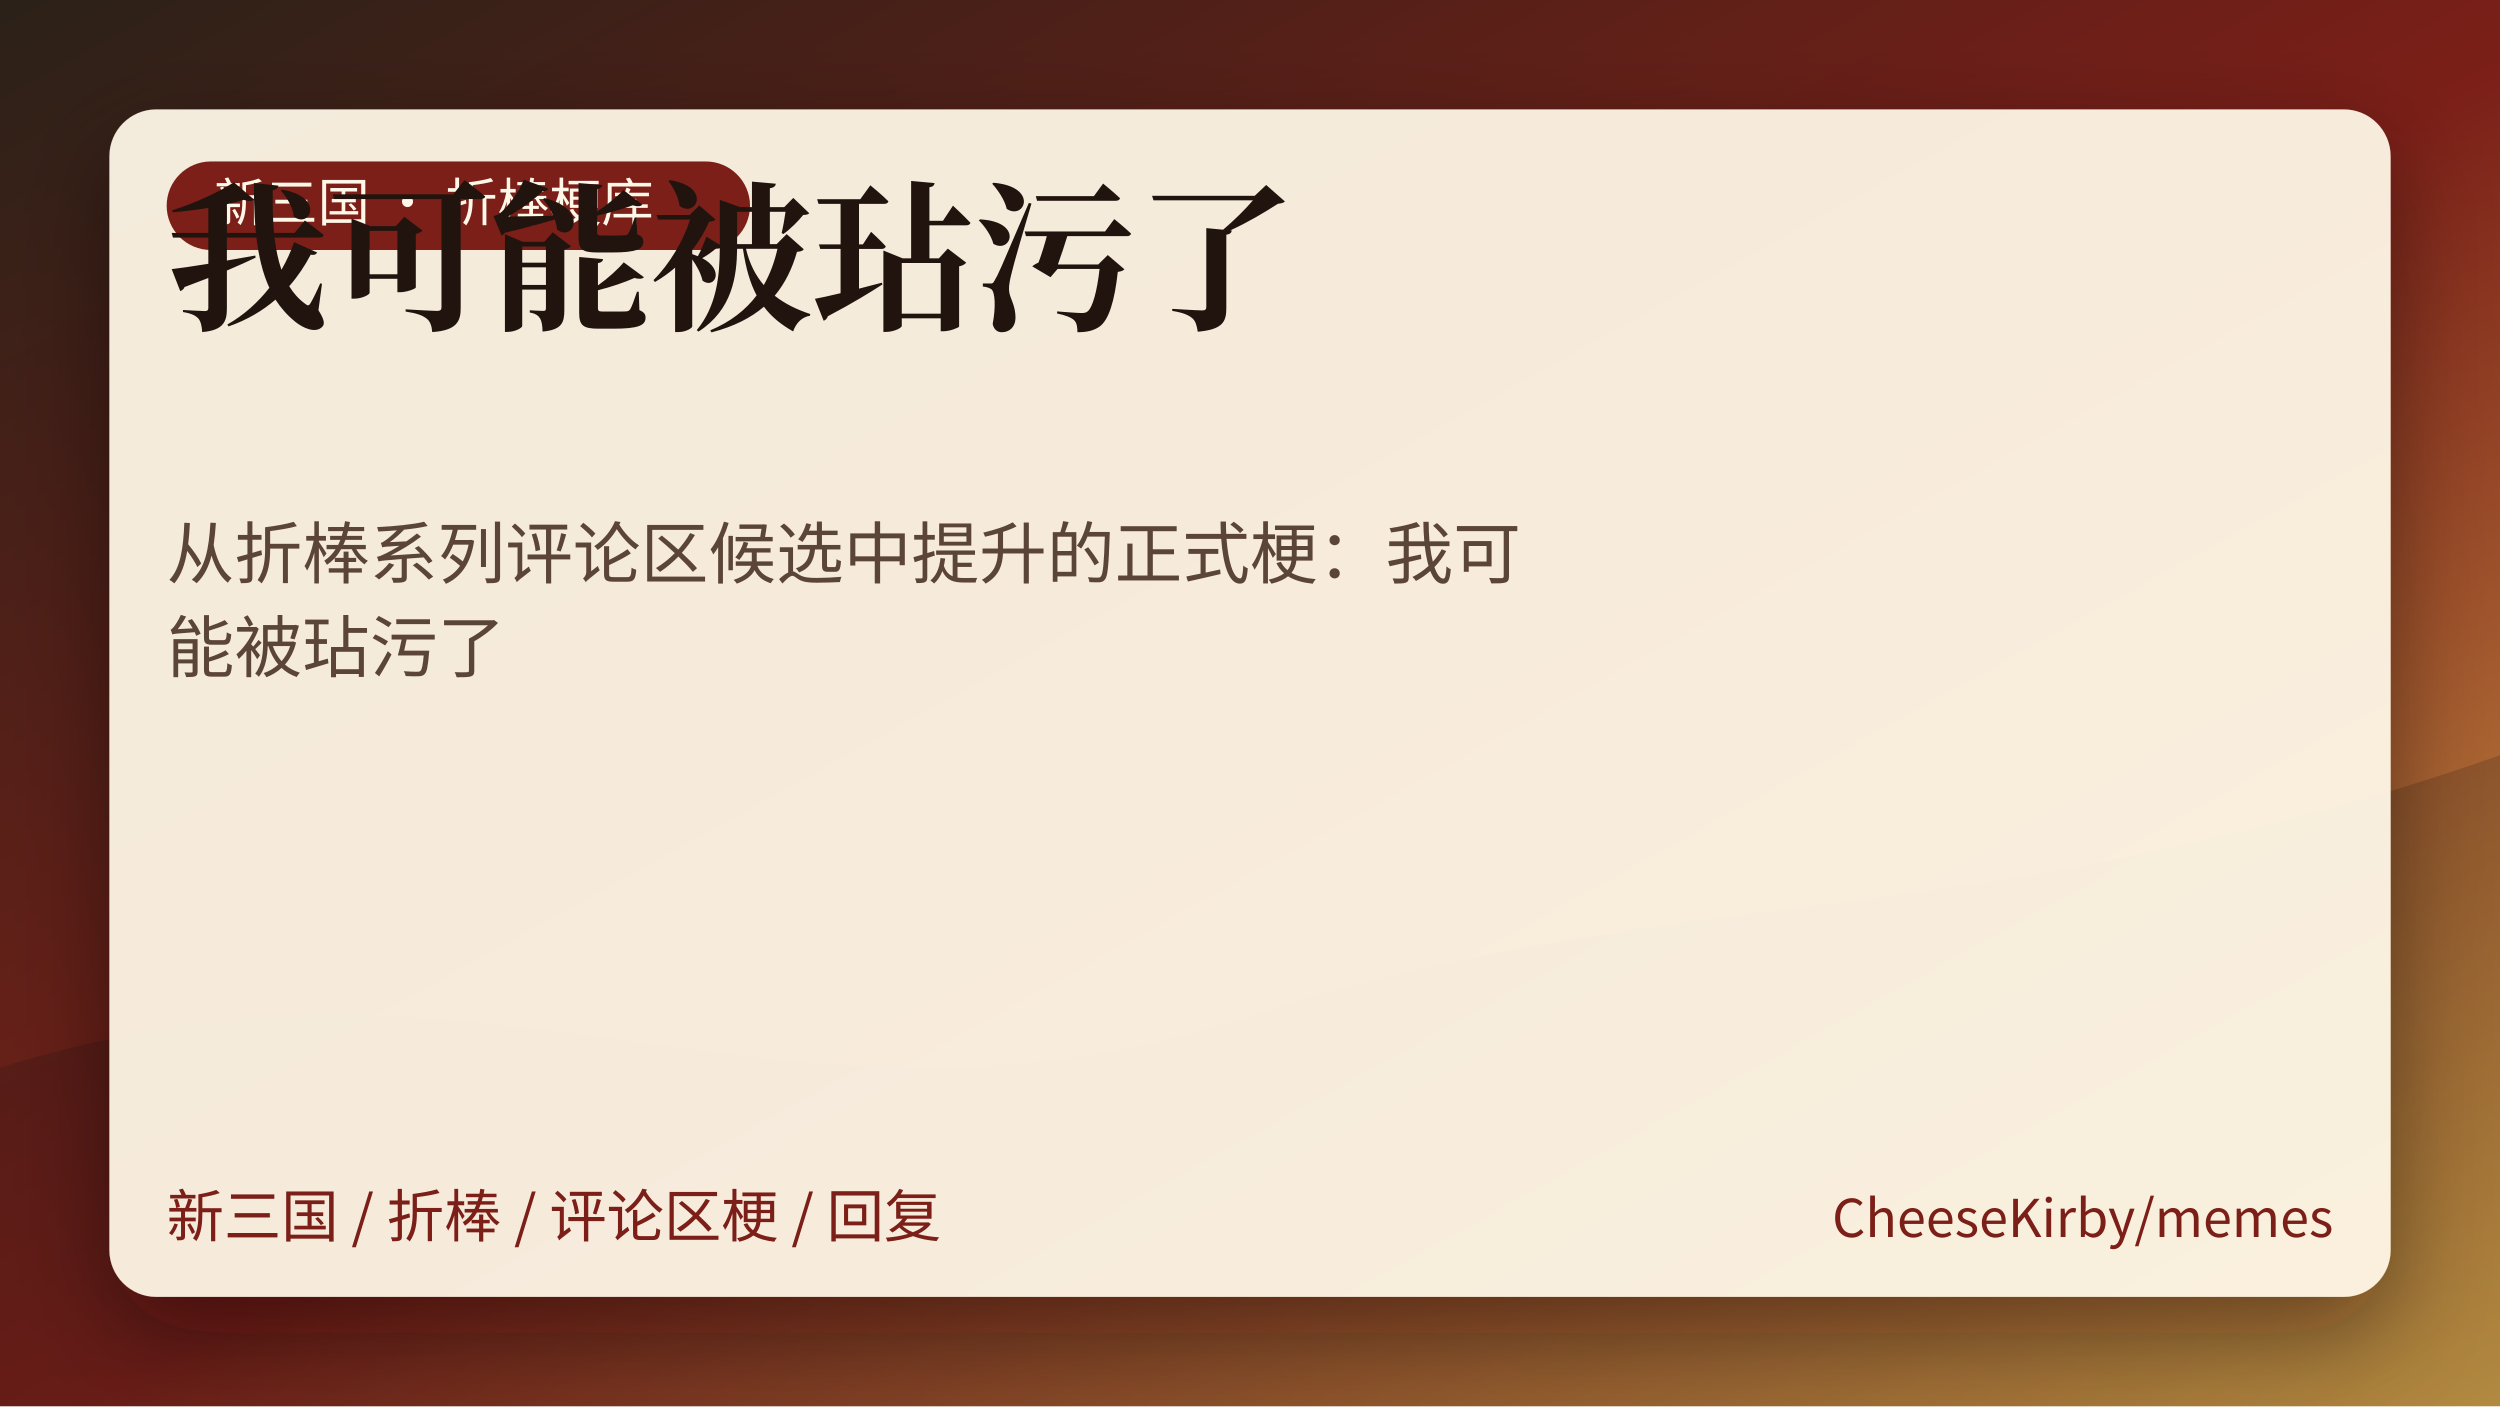
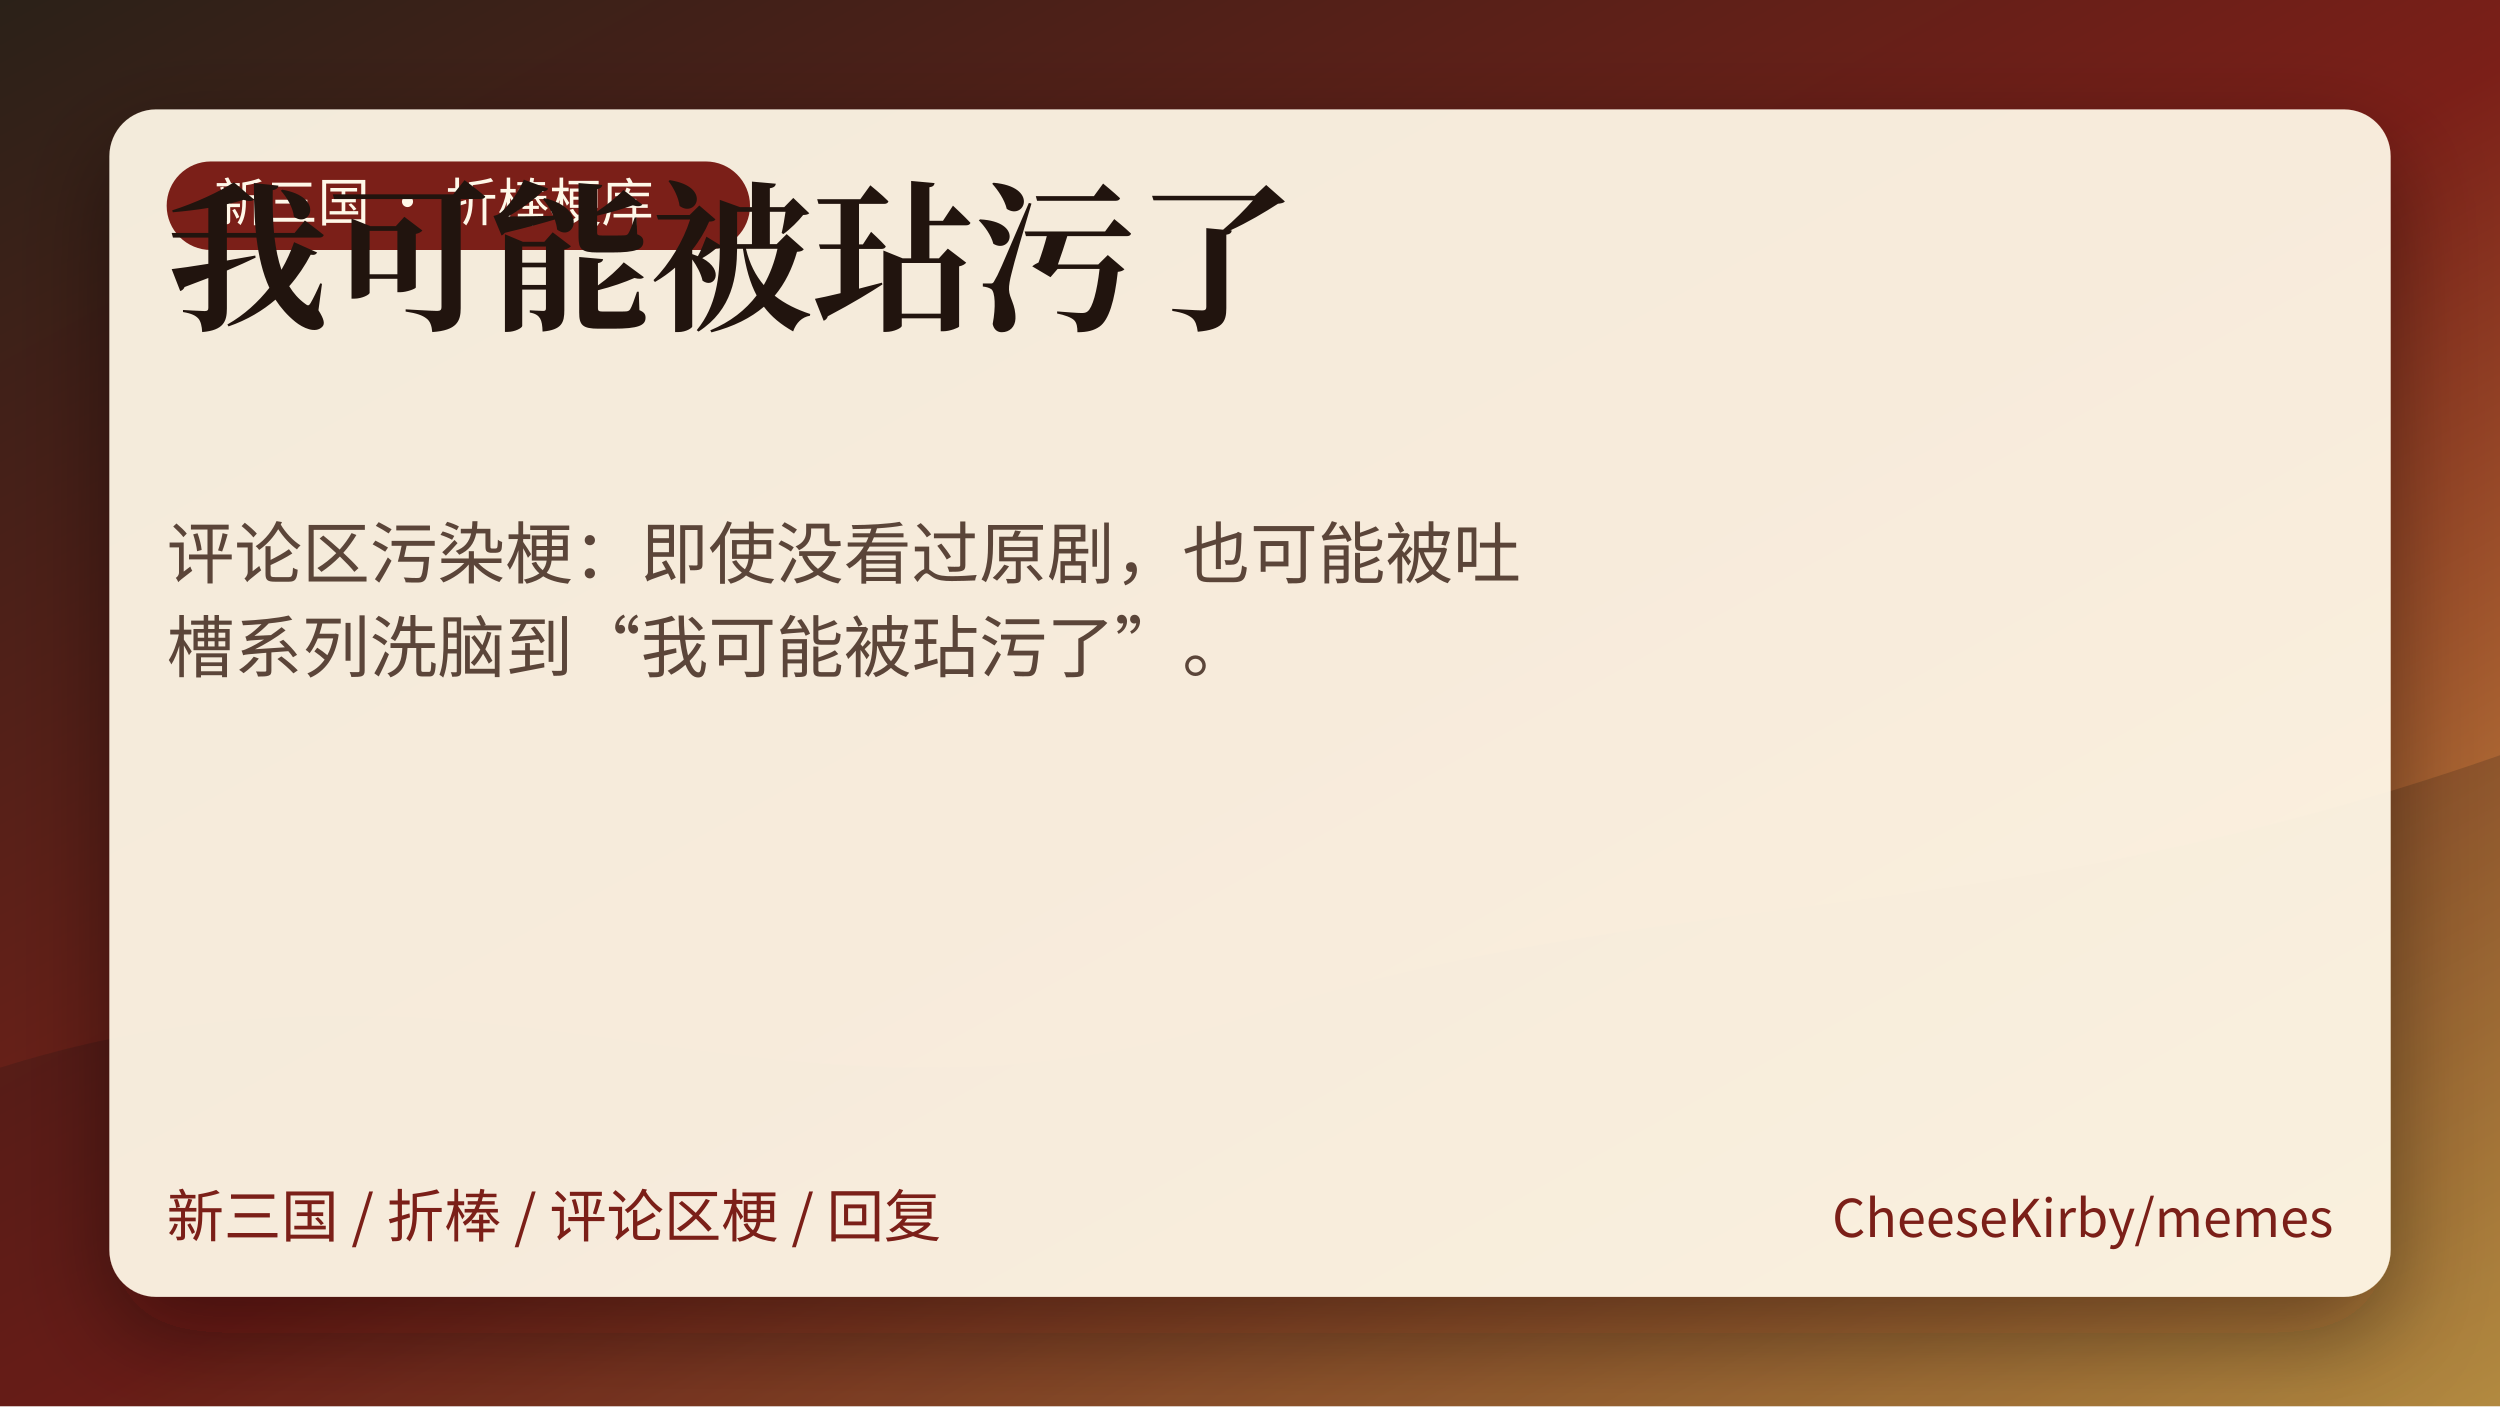
<svg xmlns="http://www.w3.org/2000/svg" width="960" height="540" viewBox="0 0 960 540">
  <defs>
    <linearGradient id="bg" x1="0" x2="1" y1="0" y2="1">
      <stop offset="0" stop-color="#2b2118" />
      <stop offset="0.52" stop-color="#7b1f18" />
      <stop offset="1" stop-color="#d5a44a" />
    </linearGradient>
    <filter id="shadow" x="-20%" y="-20%" width="140%" height="140%">
      <feDropShadow dx="0" dy="14" stdDeviation="18" flood-color="#1b0e08" flood-opacity="0.45" />
    </filter>
  </defs>
  <rect width="960" height="540" fill="url(#bg)" />
  <path d="M0 410 C190 350 300 450 480 390 C640 338 760 360 960 290 L960 540 L0 540 Z" fill="#111111" opacity="0.18" />
  <rect x="42" y="42" width="876" height="456" rx="18" fill="#fff8e8" opacity="0.94" filter="url(#shadow)" />
  <rect x="64" y="62" width="224" height="34" rx="17" fill="#7b1f18" />
  <text x="82" y="85" fill="#fff8e8" font-size="20" font-family="Noto Sans CJK SC, Microsoft YaHei, sans-serif">新三国 · 折棒梗库</text>
  <text fill="#21140e" font-size="62" font-weight="800" font-family="Noto Serif CJK SC, SimSun, serif">
    <tspan x="64" y="122">我可能被玷污了</tspan>
  </text>
  <text fill="#5b4539" font-size="26" font-family="Noto Sans CJK SC, Microsoft YaHei, sans-serif">
-     <tspan x="64" y="222">从折棒系列评论区候选中提升的正式梗：我可</tspan>
-     <tspan x="64" y="258">能被玷污了</tspan>
+     <tspan x="64" y="222">评论区污染梗：即使没看过原剧，也可能被吐</tspan>
+     <tspan x="64" y="258">槽系列洗脑到“我可能被玷污了”。</tspan>
  </text>
  <text x="64" y="475" fill="#7b1f18" font-size="22" font-family="Noto Sans CJK SC, Microsoft YaHei, sans-serif">新三国 / 折棒 / 评论区梗 / 回复</text>
  <text x="896" y="475" text-anchor="end" fill="#7b1f18" font-size="20" font-family="Noto Sans CJK SC, Microsoft YaHei, sans-serif">CheeseKirby/memes</text>
</svg>
